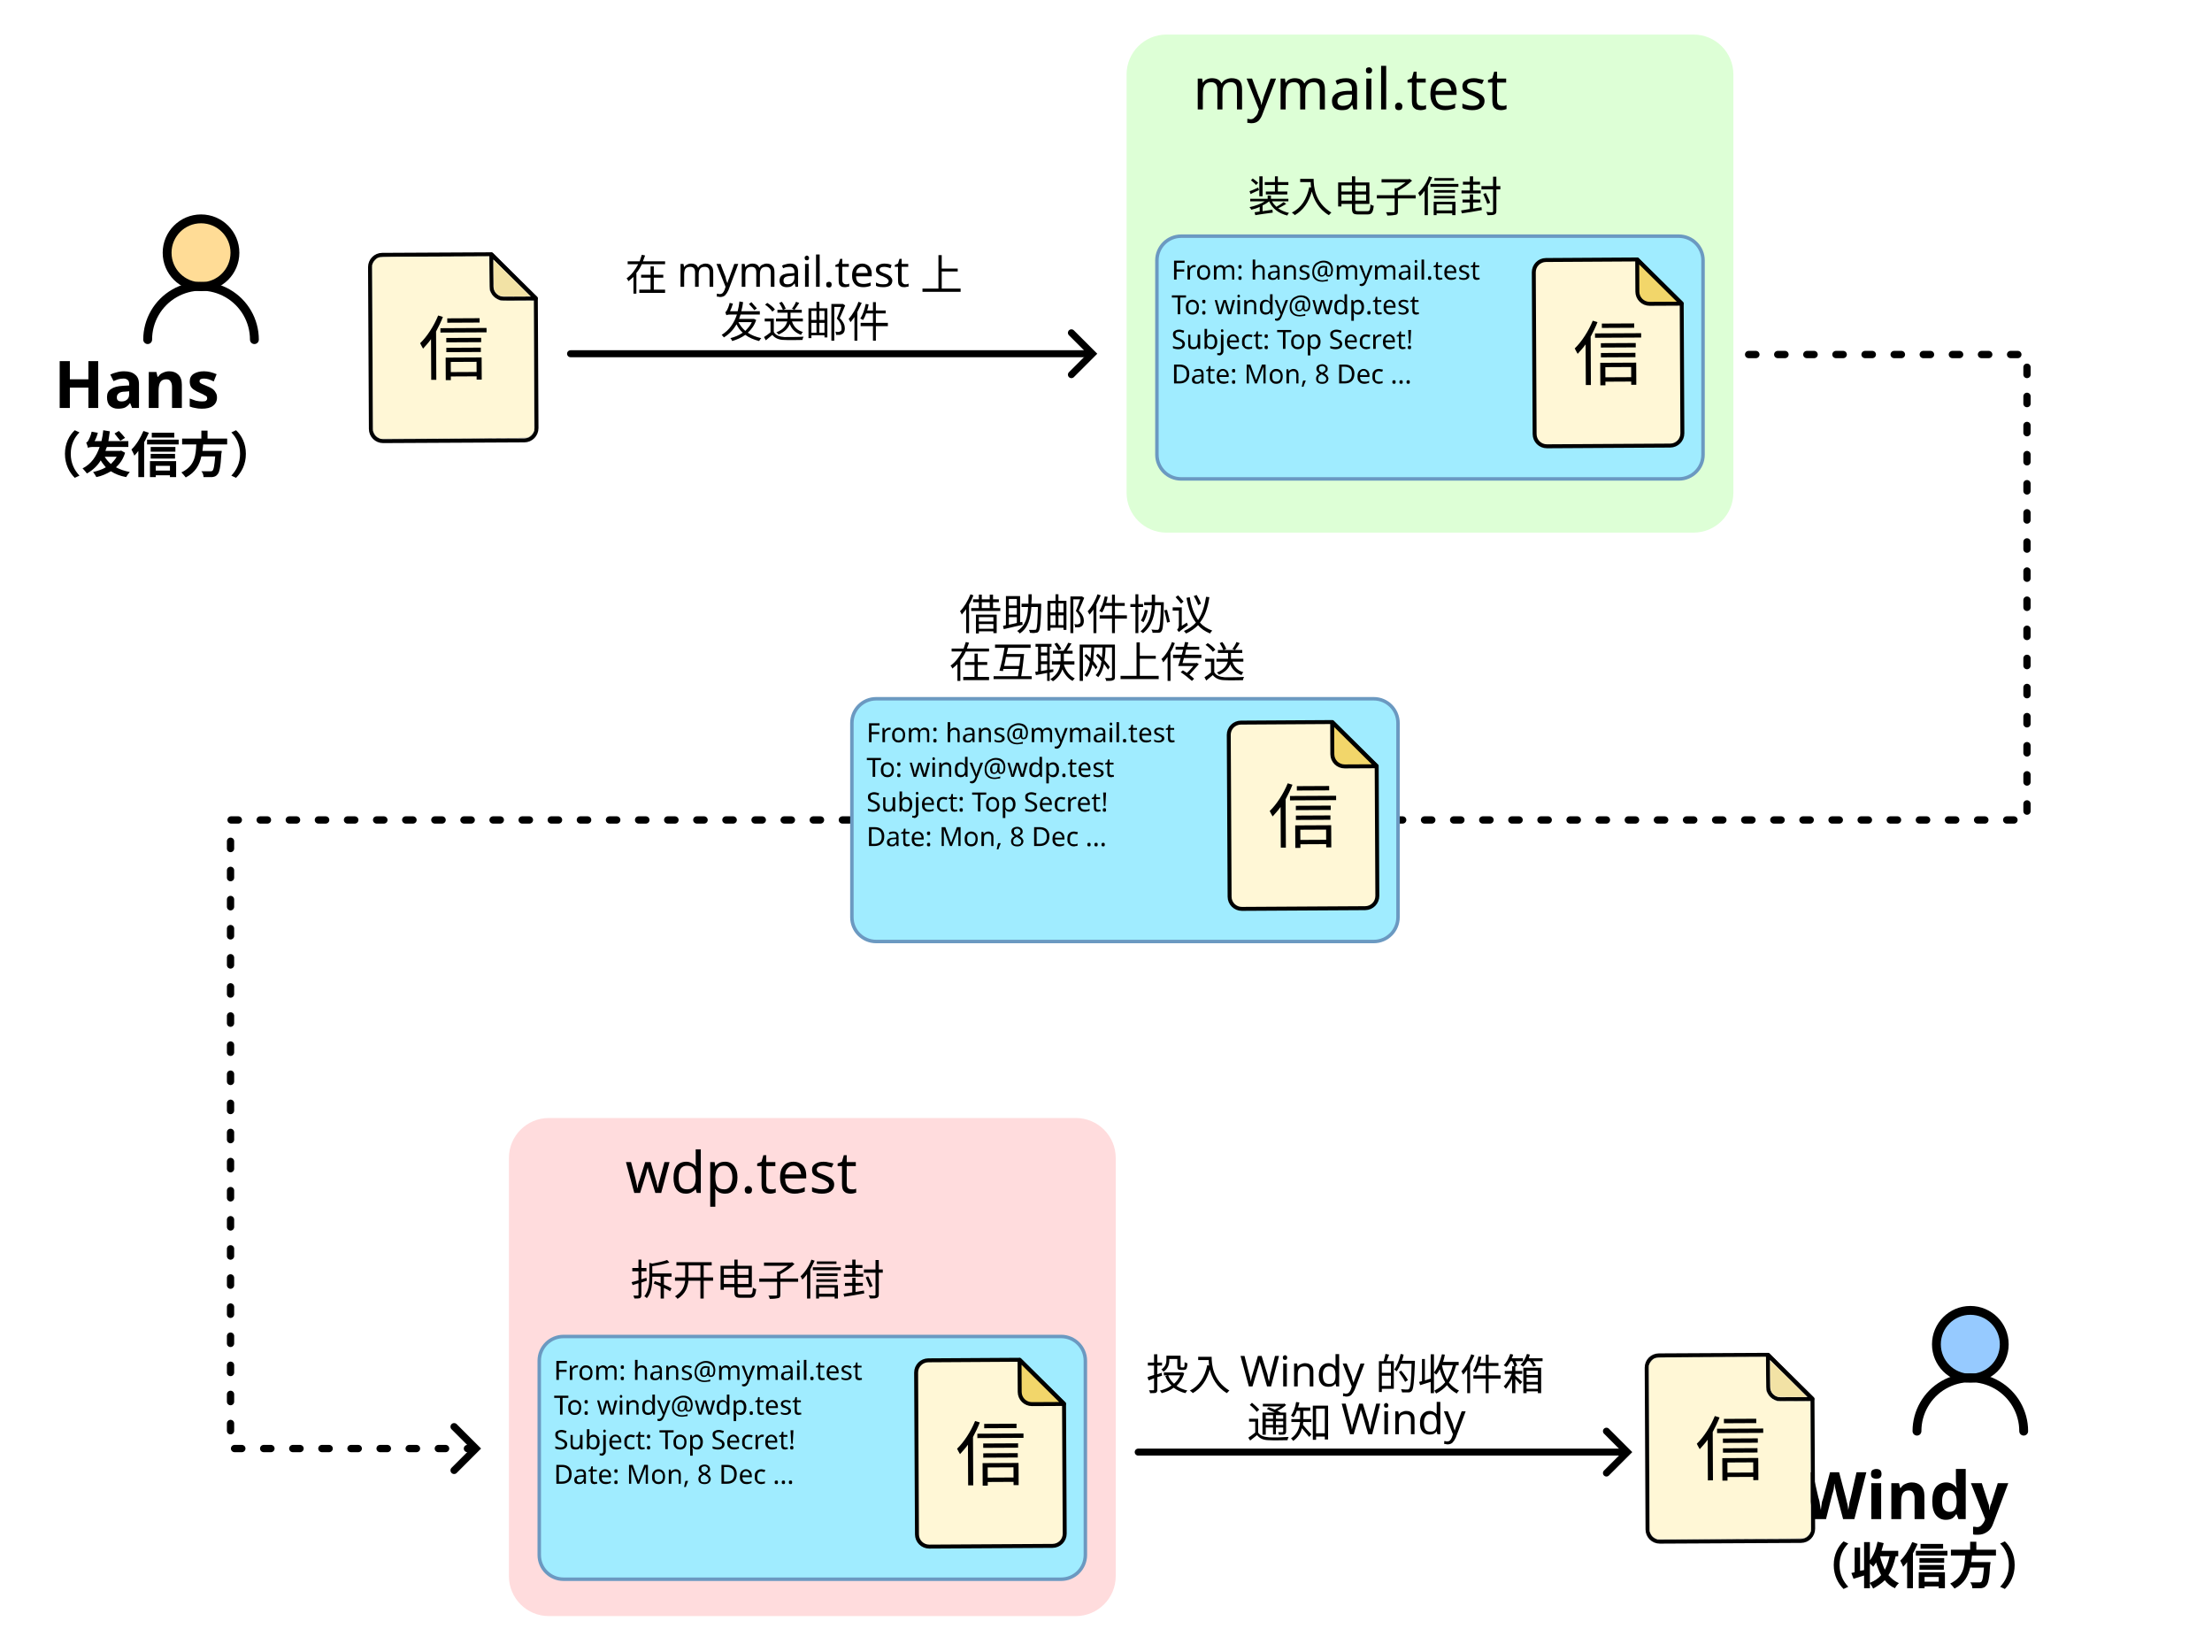
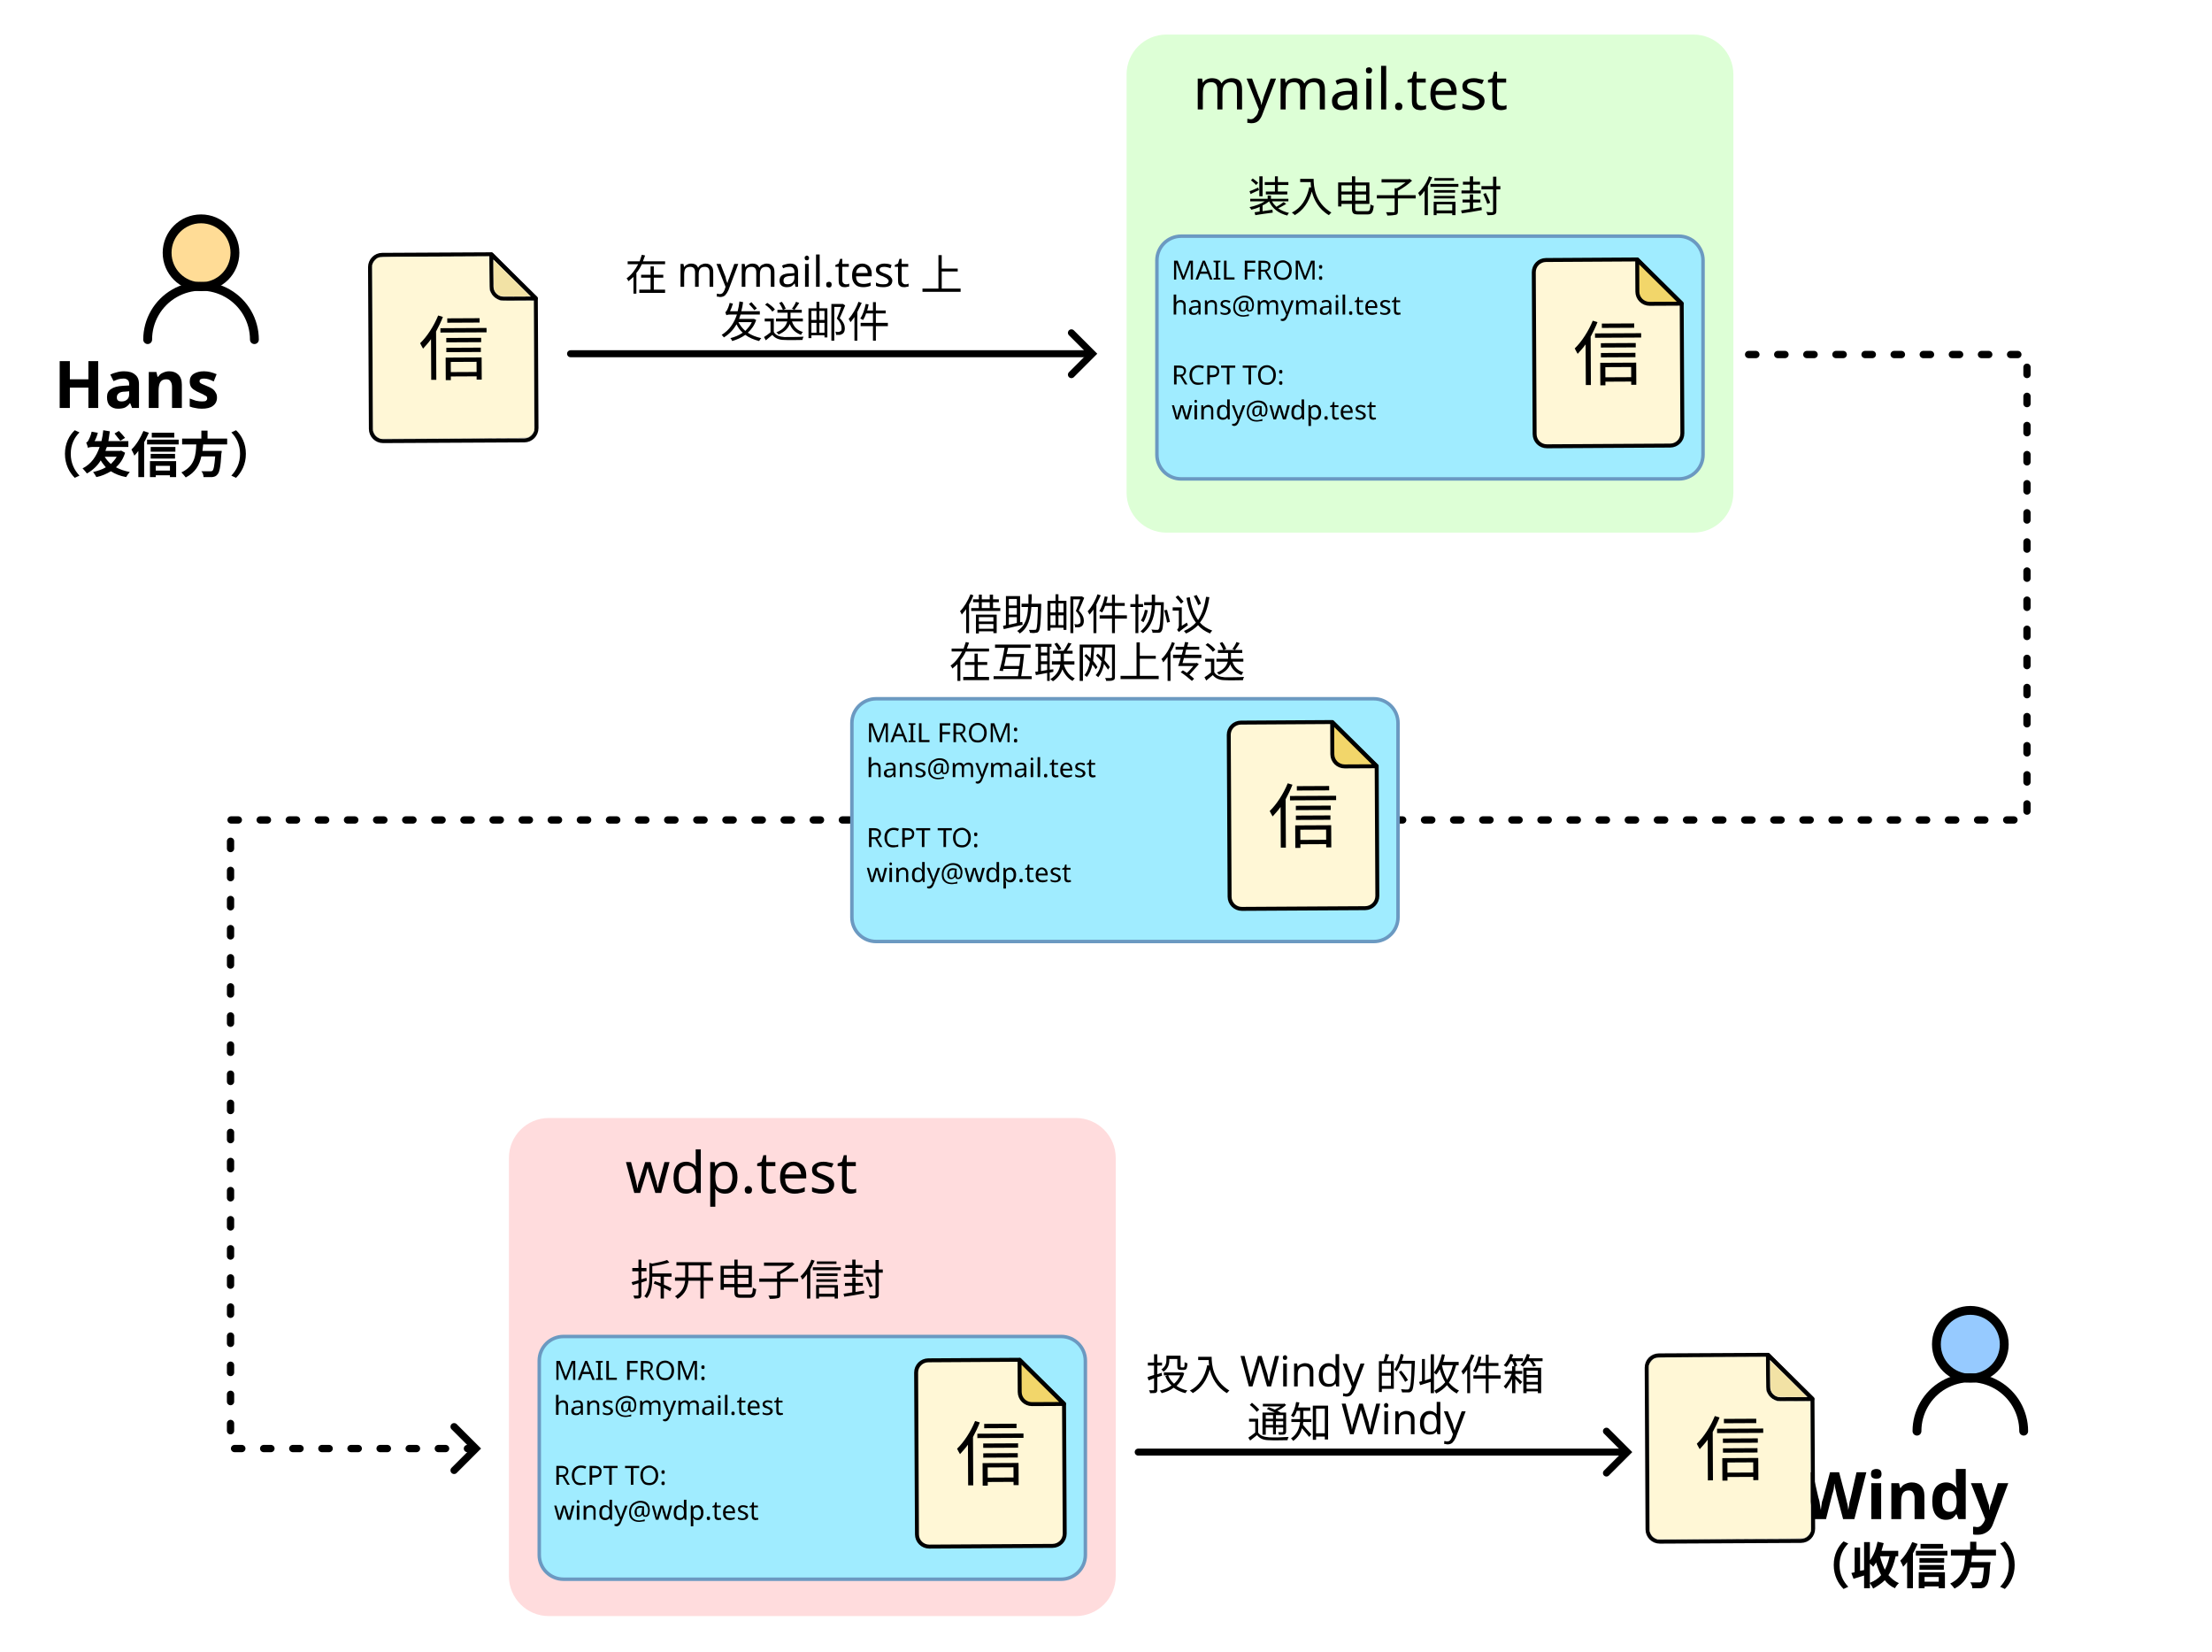
<svg xmlns="http://www.w3.org/2000/svg" width="95.141mm" height="71.04mm" viewBox="0 0 95.141 71.04" version="1.1" id="svg1" xml:space="preserve">
  <defs id="defs1">
    <marker style="overflow:visible" id="ArrowWideRounded" refX="0" refY="0" orient="auto-start-reverse" markerWidth="1" markerHeight="1" viewBox="0 0 1 1" preserveAspectRatio="xMidYMid">
      <path style="fill:none;stroke:context-stroke;stroke-width:1;stroke-linecap:round" d="M 3,-3 0,0 3,3" transform="rotate(180,0.125,0)" id="path2" />
    </marker>
    <rect x="99.082" y="116.376" width="45.578" height="37.471" id="rect6" />
    <rect x="99.082" y="116.376" width="44.876" height="26.254" id="rect8" />
    <rect x="99.082" y="116.376" width="44.876" height="26.254" id="rect9" />
    <rect x="99.082" y="116.376" width="45.578" height="37.471" id="rect10" />
    <rect x="99.082" y="116.376" width="44.876" height="26.254" id="rect11" />
    <rect x="99.082" y="116.376" width="45.578" height="37.471" id="rect22" />
    <rect x="99.082" y="116.376" width="44.876" height="26.254" id="rect23" />
    <rect x="99.082" y="116.376" width="45.578" height="37.471" id="rect25" />
    <rect x="99.082" y="116.376" width="44.876" height="26.254" id="rect27" />
    <rect x="99.082" y="116.376" width="44.876" height="26.254" id="rect30" />
    <clipPath clipPathUnits="userSpaceOnUse" id="clipPath7">
      <rect style="fill:#000000;fill-opacity:1;stroke:none;stroke-width:0.222;stroke-linecap:round;stroke-linejoin:round;stroke-dasharray:none;stroke-opacity:1;paint-order:markers stroke fill" id="rect7" width="16.719" height="6.858" x="20.448" y="26.78" ry="1.126" transform="rotate(-45)" />
    </clipPath>
    <clipPath clipPathUnits="userSpaceOnUse" id="clipPath14">
      <rect style="display:block;fill:#dac085;fill-opacity:1;stroke:#000000;stroke-width:0.111;stroke-linecap:round;stroke-linejoin:round;stroke-dasharray:none;stroke-opacity:1;paint-order:markers stroke fill" id="rect14" width="0.369" height="0.501" x="44.297" y="33.422" ry="0.184" clip-path="none" />
    </clipPath>
    <clipPath clipPathUnits="userSpaceOnUse" id="clipPath18">
      <rect style="fill:#dac085;fill-opacity:1;stroke:#000000;stroke-width:0.111;stroke-linecap:round;stroke-linejoin:round;stroke-dasharray:none;stroke-opacity:1;paint-order:markers stroke fill" id="rect18" width="1.169" height="1.293" x="43.541" y="31.705" ry="0" />
    </clipPath>
    <clipPath clipPathUnits="userSpaceOnUse" id="clipPath19">
      <rect style="fill:#dac085;fill-opacity:1;stroke:#000000;stroke-width:0.111;stroke-linecap:round;stroke-linejoin:round;stroke-dasharray:none;stroke-opacity:1;paint-order:markers stroke fill" id="rect19" width="1.169" height="1.293" x="43.541" y="31.705" ry="0" />
    </clipPath>
    <clipPath clipPathUnits="userSpaceOnUse" id="clipPath20">
      <rect style="display:block;fill:#dac085;fill-opacity:1;stroke:#000000;stroke-width:0.111;stroke-linecap:round;stroke-linejoin:round;stroke-dasharray:none;stroke-opacity:1;paint-order:markers stroke fill" id="rect21" width="0.339" height="0.497" x="44.249" y="32.148" />
    </clipPath>
    <clipPath clipPathUnits="userSpaceOnUse" id="clipath_lpe_path-effect48">
      <rect style="display:block;fill:#dac085;fill-opacity:1;stroke:#000000;stroke-width:0.111;stroke-linecap:round;stroke-linejoin:round;stroke-dasharray:none;stroke-opacity:1;paint-order:markers stroke fill" id="rect48" width="0.369" height="0.501" x="44.297" y="33.422" ry="0.184" clip-path="none" />
    </clipPath>
    <clipPath clipPathUnits="userSpaceOnUse" id="clipath_lpe_path-effect46">
      <rect style="display:block;fill:#dac085;fill-opacity:1;stroke:#000000;stroke-width:0.111;stroke-linecap:round;stroke-linejoin:round;stroke-dasharray:none;stroke-opacity:1;paint-order:markers stroke fill" id="rect49" width="0.339" height="0.497" x="44.249" y="32.148" />
    </clipPath>
    <clipPath clipPathUnits="userSpaceOnUse" id="clipath_lpe_path-effect74">
      <rect style="display:block;fill:#dac085;fill-opacity:1;stroke:#000000;stroke-width:0.111;stroke-linecap:round;stroke-linejoin:round;stroke-dasharray:none;stroke-opacity:1;paint-order:markers stroke fill" id="rect76" width="0.339" height="0.497" x="44.249" y="32.148" />
    </clipPath>
    <clipPath clipPathUnits="userSpaceOnUse" id="clipath_lpe_path-effect76">
      <rect style="display:block;fill:#dac085;fill-opacity:1;stroke:#000000;stroke-width:0.111;stroke-linecap:round;stroke-linejoin:round;stroke-dasharray:none;stroke-opacity:1;paint-order:markers stroke fill" id="rect77" width="0.369" height="0.501" x="44.297" y="33.422" ry="0.184" clip-path="none" />
    </clipPath>
    <rect x="99.082" y="116.376" width="45.578" height="37.471" id="rect25-3" />
    <clipPath clipPathUnits="userSpaceOnUse" id="clipath_lpe_path-effect98">
      <rect style="display:block;fill:#dac085;fill-opacity:1;stroke:#000000;stroke-width:0.111;stroke-linecap:round;stroke-linejoin:round;stroke-dasharray:none;stroke-opacity:1;paint-order:markers stroke fill" id="rect100" width="0.339" height="0.497" x="44.249" y="32.148" />
    </clipPath>
    <clipPath clipPathUnits="userSpaceOnUse" id="clipath_lpe_path-effect100">
      <rect style="display:block;fill:#dac085;fill-opacity:1;stroke:#000000;stroke-width:0.111;stroke-linecap:round;stroke-linejoin:round;stroke-dasharray:none;stroke-opacity:1;paint-order:markers stroke fill" id="rect101" width="0.369" height="0.501" x="44.297" y="33.422" ry="0.184" clip-path="none" />
    </clipPath>
    <clipPath clipPathUnits="userSpaceOnUse" id="clipPath67">
      <path style="fill:#e7e7e7;fill-opacity:1;stroke:none;stroke-width:0.3;stroke-linecap:round;stroke-linejoin:round;stroke-dasharray:none;stroke-opacity:1;paint-order:markers stroke fill" d="m 27.372,86.47 h 9.67 c 0,0 1.478,-0.194 3.034,1.346 1.556,1.54 -1.776,1.556 -1.776,1.556 H 26.667 25.004 c 0,0 -2.48,-0.341 -4.213,-1.046 -1.612,-0.656 -2.395,-1.372 -2.395,-1.372 l -0.011,-0.442 z" id="path68" />
    </clipPath>
    <clipPath clipPathUnits="userSpaceOnUse" id="clipPath112">
      <path style="fill:#ccfbff;fill-opacity:1;stroke:none;stroke-width:0.508;stroke-linecap:round;stroke-linejoin:round;stroke-dasharray:none;stroke-opacity:1;paint-order:markers stroke fill" d="m 7.177,101.672 -1.558,2.149 2.113,0.566 0.765,-2.359 z" id="path113" />
    </clipPath>
  </defs>
  <g id="layer1" transform="translate(-0.6983547,-0.3241773)">
    <path style="fill:none;fill-opacity:1;stroke:#000000;stroke-width:0.313;stroke-linecap:round;stroke-linejoin:round;stroke-dasharray:0.313, 0.939;stroke-dashoffset:0;stroke-opacity:1;marker-end:url(#ArrowWideRounded);paint-order:markers stroke fill" d="M 75.908,15.572 H 87.882 V 35.59 H 10.614 V 62.625 H 21.091" id="path11" />
    <g id="g111" transform="matrix(0.9000001,0,0,0.9000001,57.58455,17.80902)">
      <circle style="fill:#96caff;fill-opacity:1;stroke:#000000;stroke-width:0.423;stroke-linecap:round;stroke-linejoin:round;stroke-dasharray:none;stroke-dashoffset:0;stroke-opacity:1;paint-order:normal" id="circle38" cx="30.956" cy="44.814" r="1.621" />
      <path style="fill:none;fill-opacity:1;stroke:#000000;stroke-width:0.423;stroke-linecap:round;stroke-linejoin:round;stroke-dasharray:none;stroke-dashoffset:0;stroke-opacity:1;paint-order:markers stroke fill" id="path39" d="m -28.406,-48.964 a 2.55,2.55 0 0 1 -1.275,2.209 2.55,2.55 0 0 1 -2.55,0 2.55,2.55 0 0 1 -1.275,-2.209" transform="scale(-1)" />
    </g>
    <text xml:space="preserve" style="font-weight:bold;font-size:3.091px;line-height:0.9;font-family:'Sarasa UI SC';-inkscape-font-specification:'Sarasa UI SC Bold';text-align:center;letter-spacing:0px;text-anchor:middle;fill:none;fill-opacity:1;stroke:#000000;stroke-width:0.668;stroke-linecap:round;stroke-linejoin:round;stroke-dasharray:none;stroke-dashoffset:0;stroke-opacity:1;paint-order:markers stroke fill" x="85.468" y="65.662" id="text1">
      <tspan id="tspan1" style="font-style:normal;font-variant:normal;font-weight:600;font-stretch:normal;font-size:2.822px;line-height:0.9;font-family:'Sarasa UI SC';-inkscape-font-specification:'Sarasa UI SC, Semi-Bold';font-variant-ligatures:normal;font-variant-caps:normal;font-variant-numeric:normal;font-variant-east-asian:normal;fill:#000000;fill-opacity:1;stroke:none;stroke-width:0.668" x="85.468" y="65.662">Windy</tspan>
      <tspan style="font-style:normal;font-variant:normal;font-weight:600;font-stretch:normal;font-size:2.117px;line-height:0.9;font-family:'Sarasa UI SC';-inkscape-font-specification:'Sarasa UI SC, Semi-Bold';font-variant-ligatures:normal;font-variant-caps:normal;font-variant-numeric:normal;font-variant-east-asian:normal;fill:#000000;fill-opacity:1;stroke:none;stroke-width:0.668" x="85.468" y="68.444" id="tspan2">（收信方）</tspan>
    </text>
    <g id="g7" transform="rotate(-0.293003,-1782.962,766.781)">
      <g id="g82" transform="matrix(0.9000001,0,0,0.9000001,-75.53013,-12.50428)">
        <g id="g25-8" transform="translate(90.31809,1.39803)">
          <path id="path24-0" style="fill:none;stroke:#000000;stroke-width:0.189;stroke-linecap:round;stroke-linejoin:round;stroke-dasharray:none;stroke-opacity:1;paint-order:markers stroke fill" d="m 24.237,37.397 -2.109,-2.11 v 1.525 c 0,0.324 0.261,0.585 0.585,0.585 z" />
          <path id="path25-0" style="fill:none;stroke:#000000;stroke-width:0.189;stroke-linecap:round;stroke-linejoin:round;stroke-dasharray:none;stroke-opacity:1;paint-order:markers stroke fill" d="m 16.913,35.273 c -0.324,0 -0.585,0.261 -0.585,0.585 v 7.732 c 0,0.324 0.261,0.585 0.585,0.585 h 6.746 c 0.324,0 0.585,-0.261 0.585,-0.585 v -6.207 l -2.109,-2.11 z" />
        </g>
        <path style="fill:#fff7d6;fill-opacity:1;stroke:#000000;stroke-width:0.014;stroke-linecap:round;stroke-linejoin:round;stroke-dasharray:none;stroke-opacity:1;paint-order:markers stroke fill" d="m 107.022,45.414 c -0.108,-0.054 -0.176,-0.126 -0.232,-0.247 l -0.038,-0.083 v -3.969 -3.969 l 0.042,-0.086 c 0.023,-0.047 0.078,-0.119 0.122,-0.16 0.152,-0.14 -0.035,-0.131 2.851,-0.131 h 2.577 l 0.005,0.813 0.005,0.813 0.054,0.109 c 0.071,0.144 0.187,0.257 0.338,0.329 l 0.123,0.058 0.795,0.006 0.795,0.006 -0.005,3.109 -0.005,3.109 -0.04,0.073 c -0.053,0.098 -0.144,0.182 -0.245,0.228 -0.082,0.037 -0.103,0.037 -3.566,0.038 l -3.483,4.12e-4 z" id="path82" />
      </g>
      <text xml:space="preserve" style="font-weight:bold;font-size:3.034px;line-height:1.1;font-family:'Sarasa UI SC';-inkscape-font-specification:'Sarasa UI SC Bold';text-align:center;letter-spacing:0px;text-anchor:middle;fill:none;fill-opacity:1;stroke:#000000;stroke-width:0.655;stroke-linecap:round;stroke-linejoin:round;stroke-dasharray:none;stroke-dashoffset:0;stroke-opacity:1;paint-order:markers stroke fill" x="22.529" y="25.654" id="text83">
        <tspan style="font-style:normal;font-variant:normal;font-weight:normal;font-stretch:normal;line-height:1.1;font-family:'Sarasa UI SC';-inkscape-font-specification:'Sarasa UI SC';text-align:start;text-anchor:start;fill:#000000;fill-opacity:1;stroke:none;stroke-width:0.655" x="22.529" y="25.654" id="tspan84">信</tspan>
      </text>
      <path style="fill:#f2e2a5;fill-opacity:1;stroke:#000000;stroke-width:0.016;stroke-linecap:round;stroke-linejoin:round;stroke-dasharray:none;stroke-opacity:1;paint-order:markers stroke fill" d="M 85.481,67.326 C 85.015,67.173 84.698,66.906 84.486,66.489 c -0.091,-0.179 -1.276,-4.42 -1.244,-4.451 0.019,-0.019 7.289,4.12 7.29,4.15 2.12e-4,0.052 -4.319,1.195 -4.556,1.206 -0.163,0.008 -0.338,-0.016 -0.494,-0.067 z" id="path30" transform="matrix(0.2552143,0.06978524,-0.06978524,0.2552143,8.852025,-0.8945113)" />
    </g>
    <g id="g1" transform="matrix(0.4808515,0,0,0.4808515,-8.227407,-7.300194)" style="stroke-width:0.792;stroke-dasharray:none">
      <circle style="fill:#ffdc96;fill-opacity:1;stroke:#000000;stroke-width:0.792;stroke-linecap:round;stroke-linejoin:round;stroke-dasharray:none;stroke-dashoffset:0;stroke-opacity:1;paint-order:normal" id="circle1" cx="36.544" cy="38.464" r="3.033" />
      <path style="fill:none;fill-opacity:1;stroke:#000000;stroke-width:0.792;stroke-linecap:round;stroke-linejoin:round;stroke-dasharray:none;stroke-dashoffset:0;stroke-opacity:1;paint-order:markers stroke fill" id="path1" d="m -31.771,-46.233 a 4.773,4.773 0 0 1 -2.387,4.134 4.773,4.773 0 0 1 -4.773,0 4.773,4.773 0 0 1 -2.387,-4.134" transform="scale(-1)" />
    </g>
    <text xml:space="preserve" style="font-weight:bold;font-size:3.091px;line-height:0.9;font-family:'Sarasa UI SC';-inkscape-font-specification:'Sarasa UI SC Bold';text-align:center;letter-spacing:0px;text-anchor:middle;fill:none;fill-opacity:1;stroke:#000000;stroke-width:0.668;stroke-linecap:round;stroke-linejoin:round;stroke-dasharray:none;stroke-dashoffset:0;stroke-opacity:1;paint-order:markers stroke fill" x="9.388" y="17.872" id="text6">
      <tspan id="tspan5" style="font-style:normal;font-variant:normal;font-weight:600;font-stretch:normal;font-size:2.822px;line-height:0.9;font-family:'Sarasa UI SC';-inkscape-font-specification:'Sarasa UI SC, Semi-Bold';font-variant-ligatures:normal;font-variant-caps:normal;font-variant-numeric:normal;font-variant-east-asian:normal;fill:#000000;fill-opacity:1;stroke:none;stroke-width:0.668" x="9.388" y="17.872">Hans</tspan>
      <tspan style="font-style:normal;font-variant:normal;font-weight:600;font-stretch:normal;font-size:2.117px;line-height:0.9;font-family:'Sarasa UI SC';-inkscape-font-specification:'Sarasa UI SC, Semi-Bold';font-variant-ligatures:normal;font-variant-caps:normal;font-variant-numeric:normal;font-variant-east-asian:normal;fill:#000000;fill-opacity:1;stroke:none;stroke-width:0.668" x="9.388" y="20.654" id="tspan6">（发信方）</tspan>
    </text>
    <path style="fill:none;fill-opacity:1;stroke:#000000;stroke-width:0.3;stroke-linecap:round;stroke-linejoin:round;stroke-dasharray:none;stroke-opacity:1;marker-end:url(#ArrowWideRounded);paint-order:markers stroke fill" d="M 25.238,15.538 H 47.606" id="path131" />
    <rect style="fill:#ddffd6;fill-opacity:1;stroke:none;stroke-width:0.206;stroke-linecap:round;stroke-linejoin:round;stroke-dasharray:none;stroke-opacity:1;paint-order:markers stroke fill" id="rect132" width="26.099" height="21.422" x="49.154" y="1.81" ry="1.716" rx="1.716" />
    <text xml:space="preserve" style="font-style:normal;font-variant:normal;font-weight:bold;font-stretch:semi-condensed;font-size:2.465px;line-height:1.1;font-family:'PT Sans Narrow';-inkscape-font-specification:'PT Sans Narrow Bold Semi-Condensed';text-align:end;letter-spacing:0px;text-orientation:upright;text-anchor:end;fill:#c8c9c9;fill-opacity:1;stroke:none;stroke-width:0.175;stroke-linecap:round;stroke-linejoin:round;stroke-dasharray:none;stroke-opacity:1;paint-order:markers stroke fill" x="68.725" y="5.033" id="text133">
      <tspan id="tspan133" style="font-style:normal;font-variant:normal;font-weight:normal;font-stretch:normal;font-family:'Sarasa UI SC';-inkscape-font-specification:'Sarasa UI SC';fill:#000000;fill-opacity:1;stroke-width:0.175" x="69.388" y="5.033">mymail.test </tspan>
    </text>
    <g id="g5" transform="translate(-0.070158)">
      <rect style="fill:#a0ecff;fill-opacity:1;stroke:#6b99c1;stroke-width:0.3;stroke-linecap:round;stroke-linejoin:round;stroke-dasharray:none;stroke-opacity:1;paint-order:markers stroke fill" id="rect136" width="23.339" height="10.29" x="50.604" y="10.557" rx="0.967" ry="0.967" />
      <g id="g8-4" transform="rotate(-0.293003,-1714.865,-8884.394)" style="fill:#f2e2a5;fill-opacity:1;paint-order:markers fill stroke">
        <g id="g4-7" transform="matrix(0.9000001,0,0,0.9000001,5.756162,-11.24605)" style="fill:#f2e2a5;fill-opacity:1;paint-order:markers fill stroke">
          <path id="path4-2" style="fill:#fff7d6;fill-opacity:1;stroke:#000000;stroke-width:0.189;stroke-linecap:round;stroke-linejoin:round;stroke-dasharray:none;stroke-opacity:1;paint-order:markers fill stroke" d="m 17.768,35.278 c -0.324,3.24e-4 -0.585,0.261 -0.585,0.585 v 7.732 c 0,0.324 0.261,0.585 0.585,0.585 l 5.891,-0.004 c 0.324,-2.4e-4 0.585,-0.261 0.585,-0.585 v -6.207 l -2.109,-2.11 z" />
          <path id="path5-1" style="display:inline;fill:#f2d66a;fill-opacity:1;stroke:#000000;stroke-width:0.189;stroke-linecap:round;stroke-linejoin:round;stroke-dasharray:none;stroke-opacity:1;paint-order:markers fill stroke" d="m 24.237,37.397 -2.109,-2.11 v 1.525 c 0,0.324 0.261,0.585 0.585,0.585 z" />
        </g>
        <text xml:space="preserve" style="font-weight:bold;font-size:3.034px;line-height:1.1;font-family:'Sarasa UI SC';-inkscape-font-specification:'Sarasa UI SC Bold';text-align:center;letter-spacing:0px;text-anchor:middle;fill:#000000;fill-opacity:1;stroke:#000000;stroke-width:0.655;stroke-linecap:round;stroke-linejoin:round;stroke-dasharray:none;stroke-dashoffset:0;stroke-opacity:1;paint-order:markers fill stroke" x="22.901" y="25.656" id="text7-4">
          <tspan style="font-style:normal;font-variant:normal;font-weight:normal;font-stretch:normal;line-height:1.1;font-family:'Sarasa UI SC';-inkscape-font-specification:'Sarasa UI SC';text-align:start;text-anchor:start;fill:#000000;fill-opacity:1;stroke:none;stroke-width:0.655;paint-order:markers fill stroke" x="22.901" y="25.656" id="tspan7-9">信</tspan>
        </text>
      </g>
      <text xml:space="preserve" style="font-style:normal;font-variant:normal;font-weight:bold;font-stretch:semi-condensed;font-size:1.14px;line-height:1.3;font-family:'PT Sans Narrow';-inkscape-font-specification:'PT Sans Narrow Bold Semi-Condensed';text-align:end;letter-spacing:0px;text-orientation:upright;text-anchor:end;fill:#c8c9c9;fill-opacity:1;stroke:none;stroke-width:0.081;stroke-linecap:round;stroke-linejoin:round;stroke-dasharray:none;stroke-opacity:1;paint-order:markers stroke fill" x="51.155" y="12.349" id="text136">
-         <tspan id="tspan136" style="font-style:normal;font-variant:normal;font-weight:normal;font-stretch:normal;line-height:1.3;font-family:'IBM Plex Mono';-inkscape-font-specification:'IBM Plex Mono';text-align:start;text-anchor:start;fill:#000000;fill-opacity:1;stroke-width:0.081" x="51.155" y="12.349">From: hans@mymail.test</tspan>
-         <tspan style="font-style:normal;font-variant:normal;font-weight:normal;font-stretch:normal;line-height:1.3;font-family:'IBM Plex Mono';-inkscape-font-specification:'IBM Plex Mono';text-align:start;text-anchor:start;fill:#000000;fill-opacity:1;stroke-width:0.081" x="51.155" y="13.839" id="tspan137">To: windy@wdp.test </tspan>
-         <tspan style="font-style:normal;font-variant:normal;font-weight:normal;font-stretch:normal;line-height:1.3;font-family:'IBM Plex Mono';-inkscape-font-specification:'IBM Plex Mono';text-align:start;text-anchor:start;fill:#000000;fill-opacity:1;stroke-width:0.081" x="51.155" y="15.328" id="tspan139">Subject: Top Secret!</tspan>
-         <tspan style="font-style:normal;font-variant:normal;font-weight:normal;font-stretch:normal;line-height:1.3;font-family:'IBM Plex Mono';-inkscape-font-specification:'IBM Plex Mono';text-align:start;text-anchor:start;fill:#000000;fill-opacity:1;stroke-width:0.081" x="51.155" y="16.818" id="tspan140">Date: Mon, 8 Dec ...</tspan>
+         <tspan style="font-style:normal;font-variant:normal;font-weight:normal;font-stretch:normal;line-height:1.3;font-family:'IBM Plex Mono';-inkscape-font-specification:'IBM Plex Mono';text-align:start;text-anchor:start;fill:#000000;fill-opacity:1;stroke-width:0.081" x="51.155" y="12.349" id="tspan140">MAIL FROM:</tspan>
+         <tspan style="font-style:normal;font-variant:normal;font-weight:normal;font-stretch:normal;line-height:1.3;font-family:'IBM Plex Mono';-inkscape-font-specification:'IBM Plex Mono';text-align:start;text-anchor:start;fill:#000000;fill-opacity:1;stroke-width:0.081" x="51.155" y="13.852" id="tspan23">hans@mymail.test</tspan>
+         <tspan style="font-style:normal;font-variant:normal;font-weight:normal;font-stretch:normal;line-height:1.3;font-family:'IBM Plex Mono';-inkscape-font-specification:'IBM Plex Mono';text-align:start;text-anchor:start;fill:#000000;fill-opacity:1;stroke-width:0.081" x="51.155" y="15.355" id="tspan24" />
+         <tspan style="font-style:normal;font-variant:normal;font-weight:normal;font-stretch:normal;line-height:1.3;font-family:'IBM Plex Mono';-inkscape-font-specification:'IBM Plex Mono';text-align:start;text-anchor:start;fill:#000000;fill-opacity:1;stroke-width:0.081" x="51.155" y="16.859" id="tspan25">RCPT TO:</tspan>
+         <tspan style="font-style:normal;font-variant:normal;font-weight:normal;font-stretch:normal;line-height:1.3;font-family:'IBM Plex Mono';-inkscape-font-specification:'IBM Plex Mono';text-align:start;text-anchor:start;fill:#000000;fill-opacity:1;stroke-width:0.081" x="51.155" y="18.362" id="tspan26">windy@wdp.test</tspan>
      </text>
    </g>
    <text xml:space="preserve" style="font-style:normal;font-variant:normal;font-weight:bold;font-stretch:semi-condensed;font-size:1.82px;line-height:1.1;font-family:'PT Sans Narrow';-inkscape-font-specification:'PT Sans Narrow Bold Semi-Condensed';text-align:end;letter-spacing:0px;text-orientation:upright;text-anchor:end;fill:#c8c9c9;fill-opacity:1;stroke:none;stroke-width:0.129;stroke-linecap:round;stroke-linejoin:round;stroke-dasharray:none;stroke-opacity:1;paint-order:markers stroke fill" x="67.668" y="9.435" id="text141">
      <tspan id="tspan141" style="font-style:normal;font-variant:normal;font-weight:normal;font-stretch:normal;font-family:'Sarasa UI SC';-inkscape-font-specification:'Sarasa UI SC';fill:#000000;fill-opacity:1;stroke-width:0.129" x="67.668" y="9.435">装入电子信封</tspan>
    </text>
    <rect style="fill:#ffdcdd;fill-opacity:1;stroke:none;stroke-width:0.206;stroke-linecap:round;stroke-linejoin:round;stroke-dasharray:none;stroke-opacity:1;paint-order:markers stroke fill" id="rect143" width="26.099" height="21.422" x="22.588" y="48.409" ry="1.716" rx="1.716" />
    <text xml:space="preserve" style="font-style:normal;font-variant:normal;font-weight:bold;font-stretch:semi-condensed;font-size:2.465px;line-height:1.1;font-family:'PT Sans Narrow';-inkscape-font-specification:'PT Sans Narrow Bold Semi-Condensed';text-align:end;letter-spacing:0px;text-orientation:upright;text-anchor:end;fill:#c8c9c9;fill-opacity:1;stroke:none;stroke-width:0.175;stroke-linecap:round;stroke-linejoin:round;stroke-dasharray:none;stroke-opacity:1;paint-order:markers stroke fill" x="40.771" y="51.632" id="text144">
      <tspan id="tspan144" style="font-style:normal;font-variant:normal;font-weight:normal;font-stretch:normal;font-family:'Sarasa UI SC';-inkscape-font-specification:'Sarasa UI SC';fill:#000000;fill-opacity:1;stroke-width:0.175" x="40.771" y="51.632">wdp.test</tspan>
    </text>
    <text xml:space="preserve" style="font-style:normal;font-variant:normal;font-weight:bold;font-stretch:semi-condensed;font-size:1.82px;line-height:1.1;font-family:'PT Sans Narrow';-inkscape-font-specification:'PT Sans Narrow Bold Semi-Condensed';text-align:end;letter-spacing:0px;text-orientation:upright;text-anchor:end;fill:#c8c9c9;fill-opacity:1;stroke:none;stroke-width:0.129;stroke-linecap:round;stroke-linejoin:round;stroke-dasharray:none;stroke-opacity:1;paint-order:markers stroke fill" x="41.105" y="56.033" id="text151">
      <tspan id="tspan151" style="font-style:normal;font-variant:normal;font-weight:normal;font-stretch:normal;font-family:'Sarasa UI SC';-inkscape-font-specification:'Sarasa UI SC';fill:#000000;fill-opacity:1;stroke-width:0.129" x="41.105" y="56.033">拆开电子信封</tspan>
    </text>
    <path style="fill:none;fill-opacity:1;stroke:#000000;stroke-width:0.3;stroke-linecap:round;stroke-linejoin:round;stroke-dasharray:none;stroke-opacity:1;marker-end:url(#ArrowWideRounded);paint-order:markers stroke fill" d="M 49.654,62.778 H 70.618" id="path152" />
    <g id="g156" transform="rotate(-0.293003,7500.372,-9947.103)">
      <g id="g155" transform="matrix(0.9000001,0,0,0.9000001,-75.53013,-12.50428)">
        <g id="g154" transform="translate(90.31809,1.39803)">
          <path id="path153" style="fill:none;stroke:#000000;stroke-width:0.189;stroke-linecap:round;stroke-linejoin:round;stroke-dasharray:none;stroke-opacity:1;paint-order:markers stroke fill" d="m 24.237,37.397 -2.109,-2.11 v 1.525 c 0,0.324 0.261,0.585 0.585,0.585 z" />
          <path id="path154" style="fill:none;stroke:#000000;stroke-width:0.189;stroke-linecap:round;stroke-linejoin:round;stroke-dasharray:none;stroke-opacity:1;paint-order:markers stroke fill" d="m 16.913,35.273 c -0.324,0 -0.585,0.261 -0.585,0.585 v 7.732 c 0,0.324 0.261,0.585 0.585,0.585 h 6.746 c 0.324,0 0.585,-0.261 0.585,-0.585 v -6.207 l -2.109,-2.11 z" />
        </g>
        <path style="fill:#fff7d6;fill-opacity:1;stroke:#000000;stroke-width:0.014;stroke-linecap:round;stroke-linejoin:round;stroke-dasharray:none;stroke-opacity:1;paint-order:markers stroke fill" d="m 107.022,45.414 c -0.108,-0.054 -0.176,-0.126 -0.232,-0.247 l -0.038,-0.083 v -3.969 -3.969 l 0.042,-0.086 c 0.023,-0.047 0.078,-0.119 0.122,-0.16 0.152,-0.14 -0.035,-0.131 2.851,-0.131 h 2.577 l 0.005,0.813 0.005,0.813 0.054,0.109 c 0.071,0.144 0.187,0.257 0.338,0.329 l 0.123,0.058 0.795,0.006 0.795,0.006 -0.005,3.109 -0.005,3.109 -0.04,0.073 c -0.053,0.098 -0.144,0.182 -0.245,0.228 -0.082,0.037 -0.103,0.037 -3.566,0.038 l -3.483,4.12e-4 z" id="path155" />
      </g>
      <text xml:space="preserve" style="font-weight:bold;font-size:3.034px;line-height:1.1;font-family:'Sarasa UI SC';-inkscape-font-specification:'Sarasa UI SC Bold';text-align:center;letter-spacing:0px;text-anchor:middle;fill:none;fill-opacity:1;stroke:#000000;stroke-width:0.655;stroke-linecap:round;stroke-linejoin:round;stroke-dasharray:none;stroke-dashoffset:0;stroke-opacity:1;paint-order:markers stroke fill" x="22.529" y="25.654" id="text155">
        <tspan style="font-style:normal;font-variant:normal;font-weight:normal;font-stretch:normal;line-height:1.1;font-family:'Sarasa UI SC';-inkscape-font-specification:'Sarasa UI SC';text-align:start;text-anchor:start;fill:#000000;fill-opacity:1;stroke:none;stroke-width:0.655" x="22.529" y="25.654" id="tspan155">信</tspan>
      </text>
      <path style="fill:#f2e2a5;fill-opacity:1;stroke:#000000;stroke-width:0.016;stroke-linecap:round;stroke-linejoin:round;stroke-dasharray:none;stroke-opacity:1;paint-order:markers stroke fill" d="M 85.481,67.326 C 85.015,67.173 84.698,66.906 84.486,66.489 c -0.091,-0.179 -1.276,-4.42 -1.244,-4.451 0.019,-0.019 7.289,4.12 7.29,4.15 2.12e-4,0.052 -4.319,1.195 -4.556,1.206 -0.163,0.008 -0.338,-0.016 -0.494,-0.067 z" id="path156" transform="matrix(0.2552143,0.06978524,-0.06978524,0.2552143,8.852025,-0.8945113)" />
    </g>
    <text xml:space="preserve" style="font-style:normal;font-variant:normal;font-weight:bold;font-stretch:semi-condensed;font-size:1.82px;line-height:1.1;font-family:'PT Sans Narrow';-inkscape-font-specification:'PT Sans Narrow Bold Semi-Condensed';text-align:end;letter-spacing:0px;text-orientation:upright;text-anchor:end;fill:#c8c9c9;fill-opacity:1;stroke:none;stroke-width:0.129;stroke-linecap:round;stroke-linejoin:round;stroke-dasharray:none;stroke-opacity:1;paint-order:markers stroke fill" x="49.075" y="27.414" id="text12">
      <tspan id="tspan12" style="font-style:normal;font-variant:normal;font-weight:normal;font-stretch:normal;font-family:'Sarasa UI SC';-inkscape-font-specification:'Sarasa UI SC';text-align:center;text-anchor:middle;fill:#000000;fill-opacity:1;stroke-width:0.129" x="49.075" y="27.414">借助邮件协议</tspan>
      <tspan style="font-style:normal;font-variant:normal;font-weight:normal;font-stretch:normal;font-family:'Sarasa UI SC';-inkscape-font-specification:'Sarasa UI SC';text-align:center;text-anchor:middle;fill:#000000;fill-opacity:1;stroke-width:0.129" x="49.075" y="29.472" id="tspan13">在互联网上传送</tspan>
    </text>
    <text xml:space="preserve" style="font-style:normal;font-variant:normal;font-weight:bold;font-stretch:semi-condensed;font-size:1.82px;line-height:1.1;font-family:'PT Sans Narrow';-inkscape-font-specification:'PT Sans Narrow Bold Semi-Condensed';text-align:end;letter-spacing:0px;text-orientation:upright;text-anchor:end;fill:#c8c9c9;fill-opacity:1;stroke:none;stroke-width:0.129;stroke-linecap:round;stroke-linejoin:round;stroke-dasharray:none;stroke-opacity:1;paint-order:markers stroke fill" x="36.502" y="12.809" id="text14">
      <tspan id="tspan14" style="font-style:normal;font-variant:normal;font-weight:normal;font-stretch:normal;font-family:'Sarasa UI SC';-inkscape-font-specification:'Sarasa UI SC';text-align:center;text-anchor:middle;fill:#000000;fill-opacity:1;stroke-width:0.129" x="36.502" y="12.809">在 mymail.test 上</tspan>
      <tspan style="font-style:normal;font-variant:normal;font-weight:normal;font-stretch:normal;font-family:'Sarasa UI SC';-inkscape-font-specification:'Sarasa UI SC';text-align:center;text-anchor:middle;fill:#000000;fill-opacity:1;stroke-width:0.129" x="36.502" y="14.836" id="tspan15">发送邮件</tspan>
    </text>
    <text xml:space="preserve" style="font-style:normal;font-variant:normal;font-weight:bold;font-stretch:semi-condensed;font-size:1.82px;line-height:1.1;font-family:'PT Sans Narrow';-inkscape-font-specification:'PT Sans Narrow Bold Semi-Condensed';text-align:end;letter-spacing:0px;text-orientation:upright;text-anchor:end;fill:#c8c9c9;fill-opacity:1;stroke:none;stroke-width:0.129;stroke-linecap:round;stroke-linejoin:round;stroke-dasharray:none;stroke-opacity:1;paint-order:markers stroke fill" x="60.221" y="60.103" id="text17">
      <tspan style="font-style:normal;font-variant:normal;font-weight:normal;font-stretch:normal;font-family:'Sarasa UI SC';-inkscape-font-specification:'Sarasa UI SC';text-align:center;text-anchor:middle;fill:#000000;fill-opacity:1;stroke-width:0.129" x="60.221" y="60.103" id="tspan17">投入 Windy 的收件箱</tspan>
      <tspan style="font-style:normal;font-variant:normal;font-weight:normal;font-stretch:normal;font-family:'Sarasa UI SC';-inkscape-font-specification:'Sarasa UI SC';text-align:center;text-anchor:middle;fill:#000000;fill-opacity:1;stroke-width:0.129" x="60.221" y="62.16" id="tspan18">通知 Windy</tspan>
    </text>
    <g id="g11" transform="translate(-13.18975,19.8956)">
      <rect style="fill:#a0ecff;fill-opacity:1;stroke:#6b99c1;stroke-width:0.3;stroke-linecap:round;stroke-linejoin:round;stroke-dasharray:none;stroke-opacity:1;paint-order:markers stroke fill" id="rect5" width="23.339" height="10.29" x="50.604" y="10.557" rx="0.967" ry="0.967" />
      <g id="g8" transform="rotate(-0.293003,-1714.865,-8884.394)" style="fill:#f2e2a5;fill-opacity:1;paint-order:markers fill stroke">
        <g id="g6" transform="matrix(0.9000001,0,0,0.9000001,5.756162,-11.24605)" style="fill:#f2e2a5;fill-opacity:1;paint-order:markers fill stroke">
          <path id="path5" style="fill:#fff7d6;fill-opacity:1;stroke:#000000;stroke-width:0.189;stroke-linecap:round;stroke-linejoin:round;stroke-dasharray:none;stroke-opacity:1;paint-order:markers fill stroke" d="m 17.768,35.278 c -0.324,3.24e-4 -0.585,0.261 -0.585,0.585 v 7.732 c 0,0.324 0.261,0.585 0.585,0.585 l 5.891,-0.004 c 0.324,-2.4e-4 0.585,-0.261 0.585,-0.585 v -6.207 l -2.109,-2.11 z" />
          <path id="path6" style="display:inline;fill:#f2d66a;fill-opacity:1;stroke:#000000;stroke-width:0.189;stroke-linecap:round;stroke-linejoin:round;stroke-dasharray:none;stroke-opacity:1;paint-order:markers fill stroke" d="m 24.237,37.397 -2.109,-2.11 v 1.525 c 0,0.324 0.261,0.585 0.585,0.585 z" />
        </g>
        <text xml:space="preserve" style="font-weight:bold;font-size:3.034px;line-height:1.1;font-family:'Sarasa UI SC';-inkscape-font-specification:'Sarasa UI SC Bold';text-align:center;letter-spacing:0px;text-anchor:middle;fill:#000000;fill-opacity:1;stroke:#000000;stroke-width:0.655;stroke-linecap:round;stroke-linejoin:round;stroke-dasharray:none;stroke-dashoffset:0;stroke-opacity:1;paint-order:markers fill stroke" x="22.901" y="25.656" id="text7">
          <tspan style="font-style:normal;font-variant:normal;font-weight:normal;font-stretch:normal;line-height:1.1;font-family:'Sarasa UI SC';-inkscape-font-specification:'Sarasa UI SC';text-align:start;text-anchor:start;fill:#000000;fill-opacity:1;stroke:none;stroke-width:0.655;paint-order:markers fill stroke" x="22.901" y="25.656" id="tspan7">信</tspan>
        </text>
      </g>
      <text xml:space="preserve" style="font-style:normal;font-variant:normal;font-weight:bold;font-stretch:semi-condensed;font-size:1.14px;line-height:1.3;font-family:'PT Sans Narrow';-inkscape-font-specification:'PT Sans Narrow Bold Semi-Condensed';text-align:end;letter-spacing:0px;text-orientation:upright;text-anchor:end;fill:#c8c9c9;fill-opacity:1;stroke:none;stroke-width:0.081;stroke-linecap:round;stroke-linejoin:round;stroke-dasharray:none;stroke-opacity:1;paint-order:markers stroke fill" x="51.155" y="12.349" id="text11">
-         <tspan id="tspan8" style="font-style:normal;font-variant:normal;font-weight:normal;font-stretch:normal;line-height:1.3;font-family:'IBM Plex Mono';-inkscape-font-specification:'IBM Plex Mono';text-align:start;text-anchor:start;fill:#000000;fill-opacity:1;stroke-width:0.081" x="51.155" y="12.349">From: hans@mymail.test</tspan>
-         <tspan style="font-style:normal;font-variant:normal;font-weight:normal;font-stretch:normal;line-height:1.3;font-family:'IBM Plex Mono';-inkscape-font-specification:'IBM Plex Mono';text-align:start;text-anchor:start;fill:#000000;fill-opacity:1;stroke-width:0.081" x="51.155" y="13.839" id="tspan9">To: windy@wdp.test </tspan>
-         <tspan style="font-style:normal;font-variant:normal;font-weight:normal;font-stretch:normal;line-height:1.3;font-family:'IBM Plex Mono';-inkscape-font-specification:'IBM Plex Mono';text-align:start;text-anchor:start;fill:#000000;fill-opacity:1;stroke-width:0.081" x="51.155" y="15.328" id="tspan10">Subject: Top Secret!</tspan>
-         <tspan style="font-style:normal;font-variant:normal;font-weight:normal;font-stretch:normal;line-height:1.3;font-family:'IBM Plex Mono';-inkscape-font-specification:'IBM Plex Mono';text-align:start;text-anchor:start;fill:#000000;fill-opacity:1;stroke-width:0.081" x="51.155" y="16.818" id="tspan11">Date: Mon, 8 Dec ...</tspan>
+         <tspan style="font-style:normal;font-variant:normal;font-weight:normal;font-stretch:normal;line-height:1.3;font-family:'IBM Plex Mono';-inkscape-font-specification:'IBM Plex Mono';text-align:start;text-anchor:start;fill:#000000;fill-opacity:1;stroke-width:0.081" x="51.155" y="12.349" id="tspan11">MAIL FROM:</tspan>
+         <tspan style="font-style:normal;font-variant:normal;font-weight:normal;font-stretch:normal;line-height:1.3;font-family:'IBM Plex Mono';-inkscape-font-specification:'IBM Plex Mono';text-align:start;text-anchor:start;fill:#000000;fill-opacity:1;stroke-width:0.081" x="51.155" y="13.852" id="tspan29">hans@mymail.test</tspan>
+         <tspan style="font-style:normal;font-variant:normal;font-weight:normal;font-stretch:normal;line-height:1.3;font-family:'IBM Plex Mono';-inkscape-font-specification:'IBM Plex Mono';text-align:start;text-anchor:start;fill:#000000;fill-opacity:1;stroke-width:0.081" x="51.155" y="15.355" id="tspan30" />
+         <tspan style="font-style:normal;font-variant:normal;font-weight:normal;font-stretch:normal;line-height:1.3;font-family:'IBM Plex Mono';-inkscape-font-specification:'IBM Plex Mono';text-align:start;text-anchor:start;fill:#000000;fill-opacity:1;stroke-width:0.081" x="51.155" y="16.859" id="tspan31">RCPT TO:</tspan>
+         <tspan style="font-style:normal;font-variant:normal;font-weight:normal;font-stretch:normal;line-height:1.3;font-family:'IBM Plex Mono';-inkscape-font-specification:'IBM Plex Mono';text-align:start;text-anchor:start;fill:#000000;fill-opacity:1;stroke-width:0.081" x="51.155" y="18.362" id="tspan32">windy@wdp.test</tspan>
      </text>
    </g>
    <g id="g22" transform="translate(-26.63675,47.32342)">
      <rect style="fill:#a0ecff;fill-opacity:1;stroke:#6b99c1;stroke-width:0.3;stroke-linecap:round;stroke-linejoin:round;stroke-dasharray:none;stroke-opacity:1;paint-order:markers stroke fill" id="rect12" width="23.339" height="10.29" x="50.604" y="10.557" rx="0.967" ry="0.967" />
      <g id="g16" transform="rotate(-0.293003,-1714.865,-8884.394)" style="fill:#f2e2a5;fill-opacity:1;paint-order:markers fill stroke">
        <g id="g13" transform="matrix(0.9000001,0,0,0.9000001,5.756162,-11.24605)" style="fill:#f2e2a5;fill-opacity:1;paint-order:markers fill stroke">
          <path id="path12" style="fill:#fff7d6;fill-opacity:1;stroke:#000000;stroke-width:0.189;stroke-linecap:round;stroke-linejoin:round;stroke-dasharray:none;stroke-opacity:1;paint-order:markers fill stroke" d="m 17.768,35.278 c -0.324,3.24e-4 -0.585,0.261 -0.585,0.585 v 7.732 c 0,0.324 0.261,0.585 0.585,0.585 l 5.891,-0.004 c 0.324,-2.4e-4 0.585,-0.261 0.585,-0.585 v -6.207 l -2.109,-2.11 z" />
          <path id="path13" style="display:inline;fill:#f2d66a;fill-opacity:1;stroke:#000000;stroke-width:0.189;stroke-linecap:round;stroke-linejoin:round;stroke-dasharray:none;stroke-opacity:1;paint-order:markers fill stroke" d="m 24.237,37.397 -2.109,-2.11 v 1.525 c 0,0.324 0.261,0.585 0.585,0.585 z" />
        </g>
        <text xml:space="preserve" style="font-weight:bold;font-size:3.034px;line-height:1.1;font-family:'Sarasa UI SC';-inkscape-font-specification:'Sarasa UI SC Bold';text-align:center;letter-spacing:0px;text-anchor:middle;fill:#000000;fill-opacity:1;stroke:#000000;stroke-width:0.655;stroke-linecap:round;stroke-linejoin:round;stroke-dasharray:none;stroke-dashoffset:0;stroke-opacity:1;paint-order:markers fill stroke" x="22.901" y="25.656" id="text16">
          <tspan style="font-style:normal;font-variant:normal;font-weight:normal;font-stretch:normal;line-height:1.1;font-family:'Sarasa UI SC';-inkscape-font-specification:'Sarasa UI SC';text-align:start;text-anchor:start;fill:#000000;fill-opacity:1;stroke:none;stroke-width:0.655;paint-order:markers fill stroke" x="22.901" y="25.656" id="tspan16">信</tspan>
        </text>
      </g>
      <text xml:space="preserve" style="font-style:normal;font-variant:normal;font-weight:bold;font-stretch:semi-condensed;font-size:1.14px;line-height:1.3;font-family:'PT Sans Narrow';-inkscape-font-specification:'PT Sans Narrow Bold Semi-Condensed';text-align:end;letter-spacing:0px;text-orientation:upright;text-anchor:end;fill:#c8c9c9;fill-opacity:1;stroke:none;stroke-width:0.081;stroke-linecap:round;stroke-linejoin:round;stroke-dasharray:none;stroke-opacity:1;paint-order:markers stroke fill" x="51.155" y="12.349" id="text22">
-         <tspan id="tspan19" style="font-style:normal;font-variant:normal;font-weight:normal;font-stretch:normal;line-height:1.3;font-family:'IBM Plex Mono';-inkscape-font-specification:'IBM Plex Mono';text-align:start;text-anchor:start;fill:#000000;fill-opacity:1;stroke-width:0.081" x="51.155" y="12.349">From: hans@mymail.test</tspan>
-         <tspan style="font-style:normal;font-variant:normal;font-weight:normal;font-stretch:normal;line-height:1.3;font-family:'IBM Plex Mono';-inkscape-font-specification:'IBM Plex Mono';text-align:start;text-anchor:start;fill:#000000;fill-opacity:1;stroke-width:0.081" x="51.155" y="13.839" id="tspan20">To: windy@wdp.test </tspan>
-         <tspan style="font-style:normal;font-variant:normal;font-weight:normal;font-stretch:normal;line-height:1.3;font-family:'IBM Plex Mono';-inkscape-font-specification:'IBM Plex Mono';text-align:start;text-anchor:start;fill:#000000;fill-opacity:1;stroke-width:0.081" x="51.155" y="15.328" id="tspan21">Subject: Top Secret!</tspan>
-         <tspan style="font-style:normal;font-variant:normal;font-weight:normal;font-stretch:normal;line-height:1.3;font-family:'IBM Plex Mono';-inkscape-font-specification:'IBM Plex Mono';text-align:start;text-anchor:start;fill:#000000;fill-opacity:1;stroke-width:0.081" x="51.155" y="16.818" id="tspan22">Date: Mon, 8 Dec ...</tspan>
+         <tspan style="font-style:normal;font-variant:normal;font-weight:normal;font-stretch:normal;line-height:1.3;font-family:'IBM Plex Mono';-inkscape-font-specification:'IBM Plex Mono';text-align:start;text-anchor:start;fill:#000000;fill-opacity:1;stroke-width:0.081" x="51.155" y="12.349" id="tspan22">MAIL FROM:</tspan>
+         <tspan style="font-style:normal;font-variant:normal;font-weight:normal;font-stretch:normal;line-height:1.3;font-family:'IBM Plex Mono';-inkscape-font-specification:'IBM Plex Mono';text-align:start;text-anchor:start;fill:#000000;fill-opacity:1;stroke-width:0.081" x="51.155" y="13.852" id="tspan35">hans@mymail.test</tspan>
+         <tspan style="font-style:normal;font-variant:normal;font-weight:normal;font-stretch:normal;line-height:1.3;font-family:'IBM Plex Mono';-inkscape-font-specification:'IBM Plex Mono';text-align:start;text-anchor:start;fill:#000000;fill-opacity:1;stroke-width:0.081" x="51.155" y="15.355" id="tspan36" />
+         <tspan style="font-style:normal;font-variant:normal;font-weight:normal;font-stretch:normal;line-height:1.3;font-family:'IBM Plex Mono';-inkscape-font-specification:'IBM Plex Mono';text-align:start;text-anchor:start;fill:#000000;fill-opacity:1;stroke-width:0.081" x="51.155" y="16.859" id="tspan37">RCPT TO:</tspan>
+         <tspan style="font-style:normal;font-variant:normal;font-weight:normal;font-stretch:normal;line-height:1.3;font-family:'IBM Plex Mono';-inkscape-font-specification:'IBM Plex Mono';text-align:start;text-anchor:start;fill:#000000;fill-opacity:1;stroke-width:0.081" x="51.155" y="18.362" id="tspan38">windy@wdp.test</tspan>
      </text>
    </g>
  </g>
</svg>
